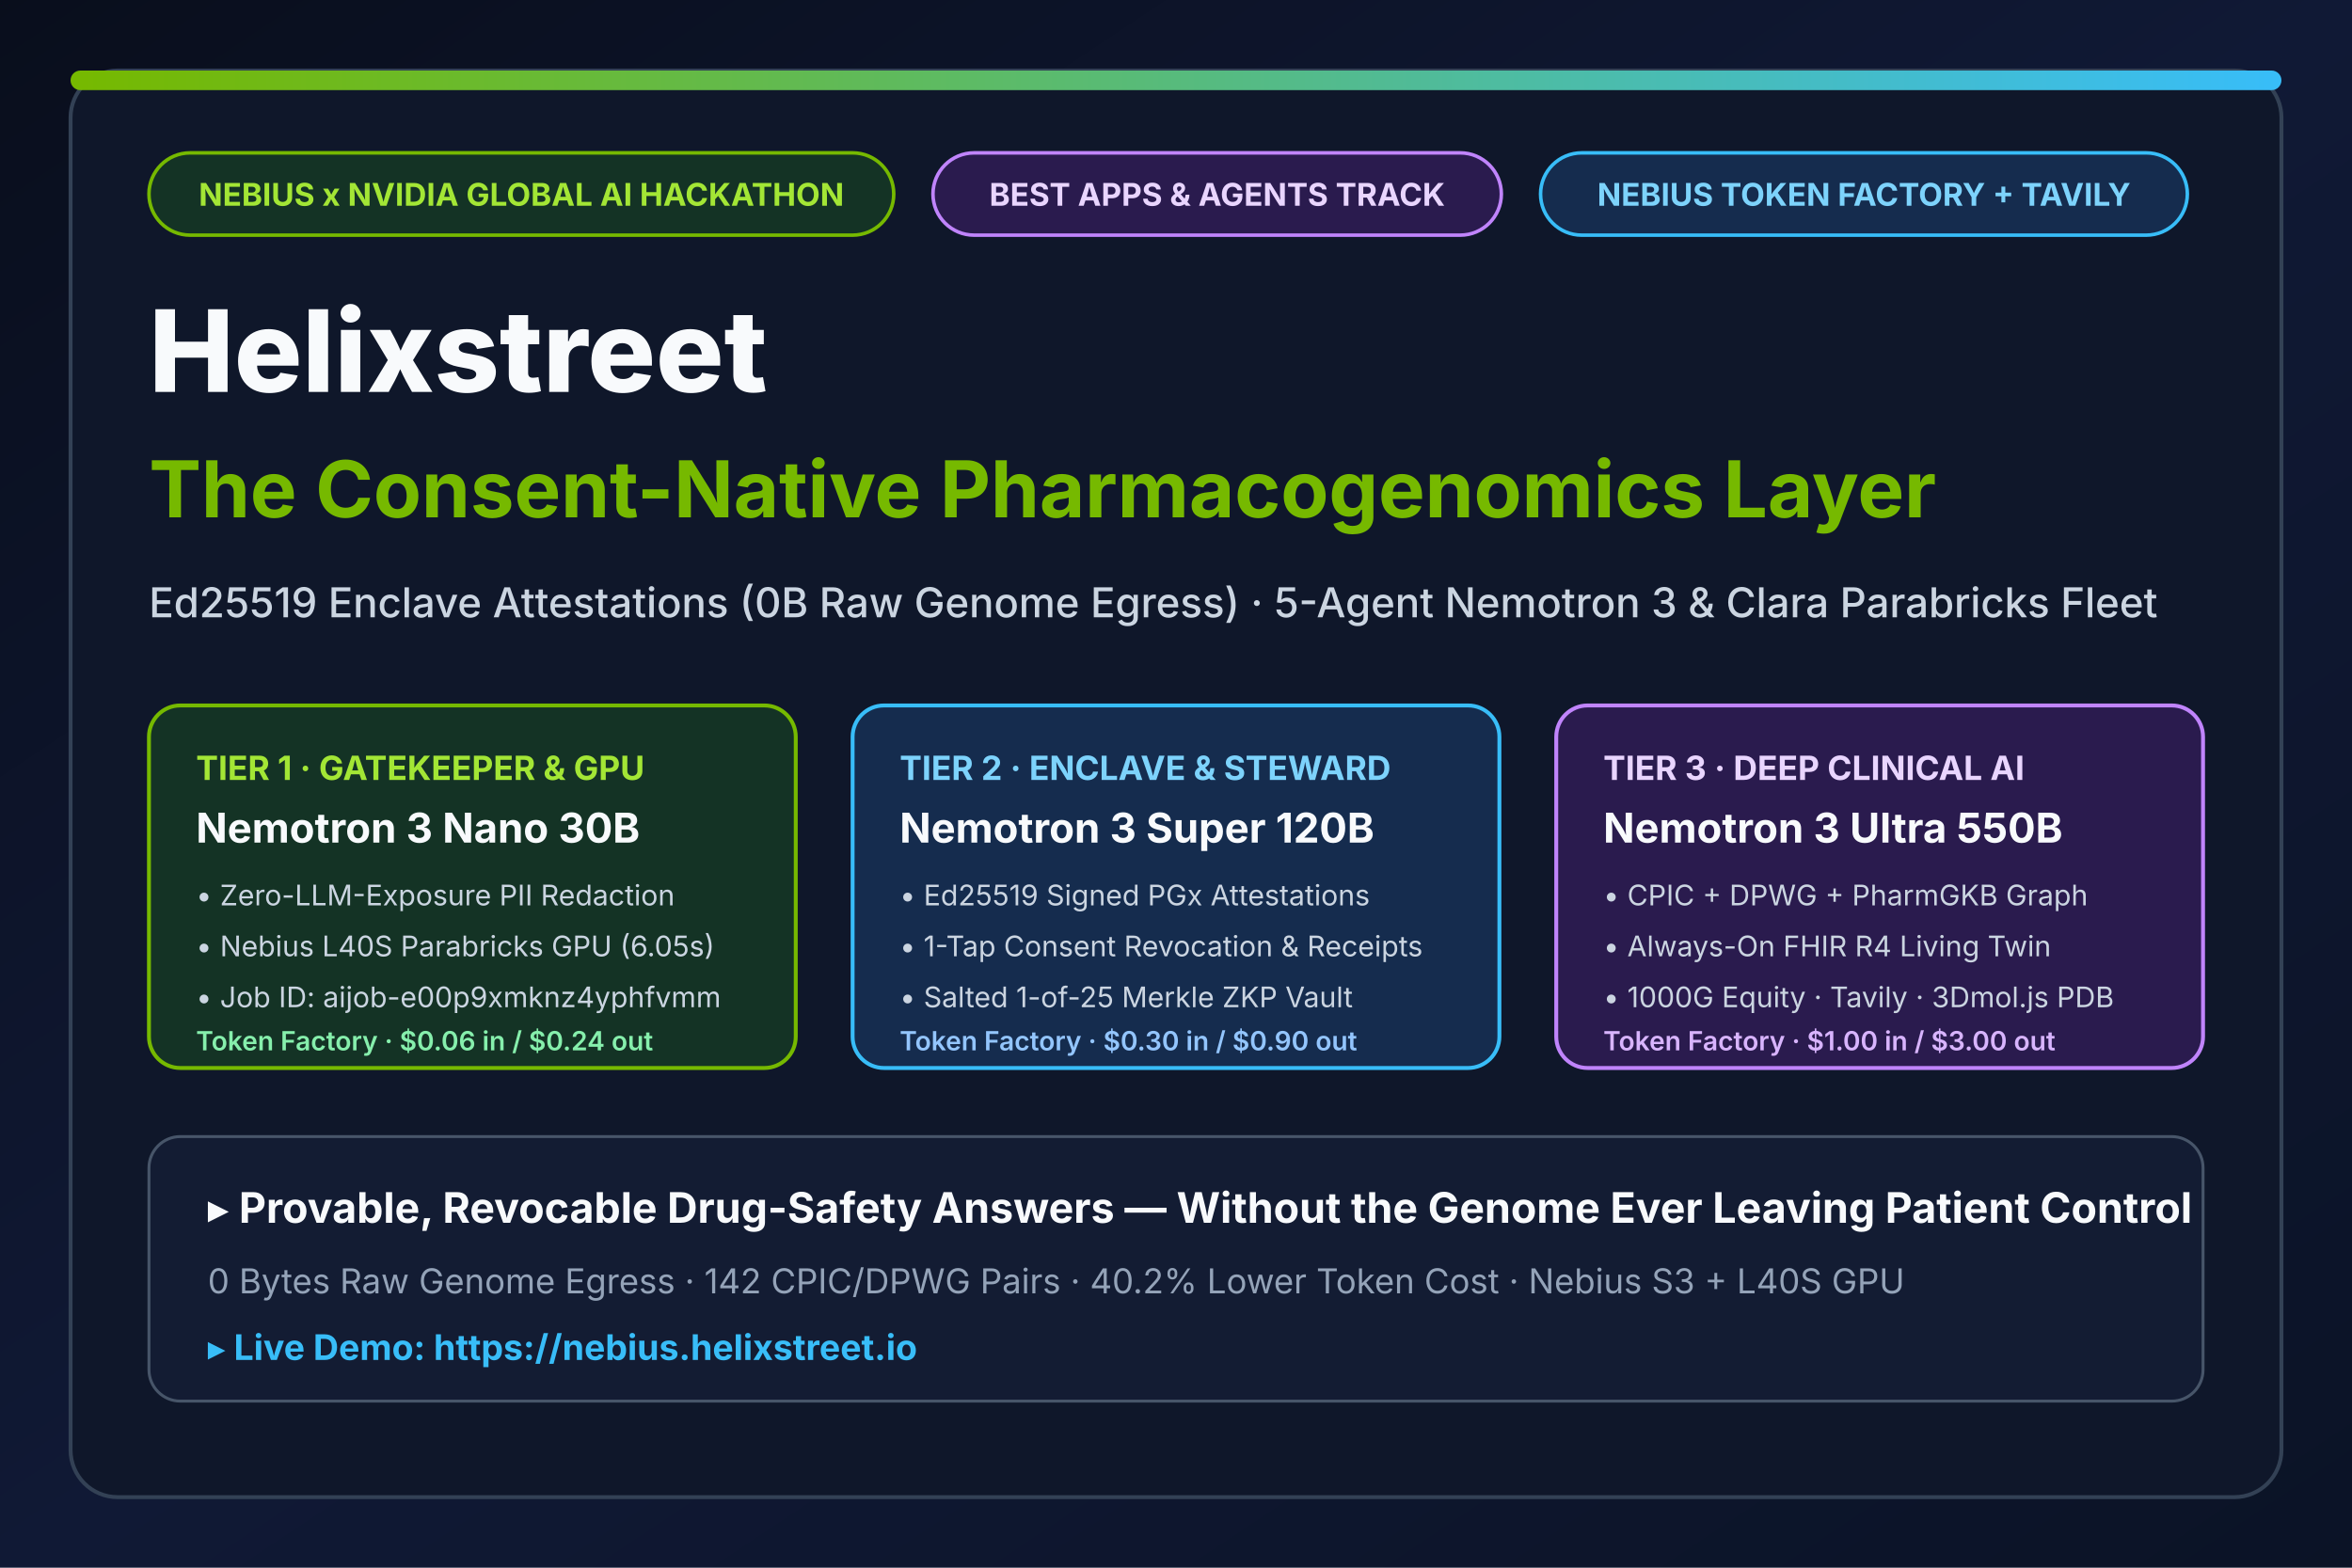
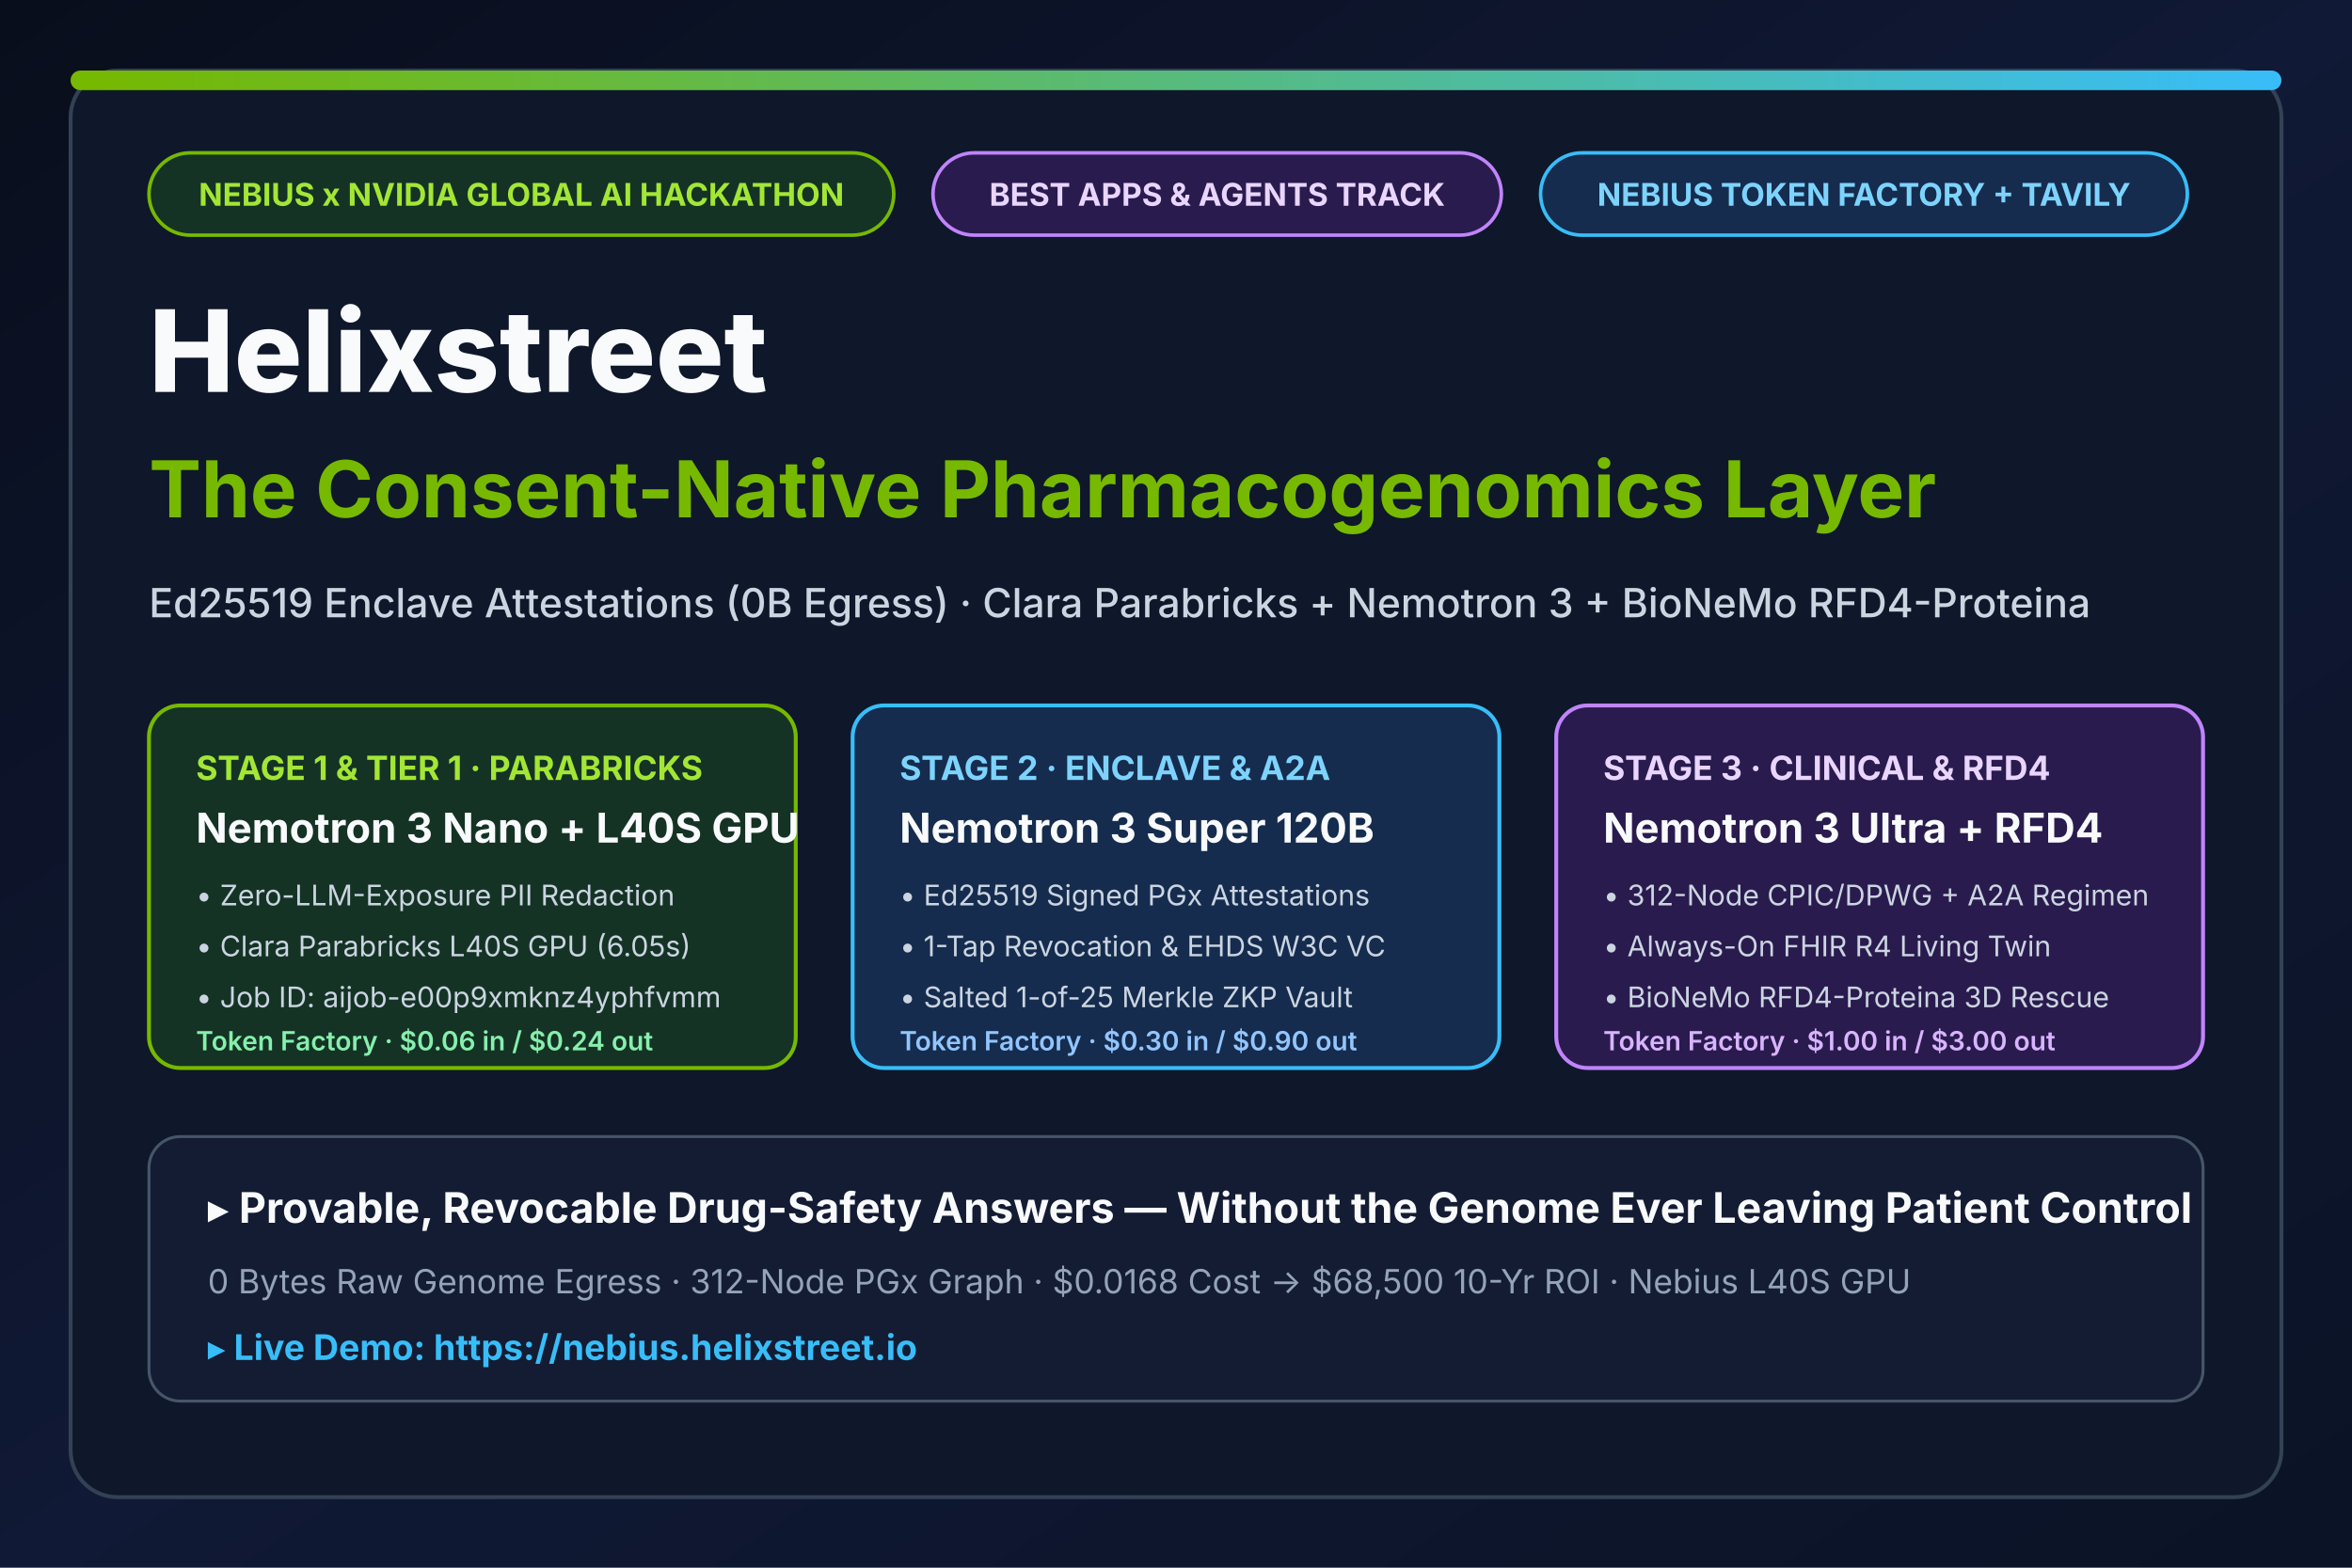
<svg xmlns="http://www.w3.org/2000/svg" viewBox="0 0 1200 800" width="1200" height="800" font-family="Inter, -apple-system, BlinkMacSystemFont, 'Segoe UI', Roboto, Helvetica, Arial, sans-serif">
  <defs>
    <linearGradient id="bg" x1="0%" y1="0%" x2="100%" y2="100%">
      <stop offset="0%" stop-color="#090e1c" />
      <stop offset="50%" stop-color="#101935" />
      <stop offset="100%" stop-color="#0b1326" />
    </linearGradient>
    <linearGradient id="greenAccent" x1="0%" y1="0%" x2="100%" y2="0%">
      <stop offset="0%" stop-color="#76B900" />
      <stop offset="100%" stop-color="#38bdf8" />
    </linearGradient>
  </defs>
  <rect width="1200" height="800" fill="url(#bg)" />
  <rect x="36" y="36" width="1128" height="728" rx="24" fill="#0f172a" stroke="#334155" stroke-width="2" />
  <rect x="36" y="36" width="1128" height="10" rx="5" fill="url(#greenAccent)" />
  <rect x="76" y="78" width="380" height="42" rx="21" fill="#143325" stroke="#76B900" stroke-width="1.8" />
  <text x="266" y="105" fill="#a3e635" font-size="16" font-weight="700" text-anchor="middle">NEBIUS x NVIDIA GLOBAL AI HACKATHON</text>
  <rect x="476" y="78" width="290" height="42" rx="21" fill="#2a1b4e" stroke="#c084fc" stroke-width="1.8" />
  <text x="621" y="105" fill="#e9d5ff" font-size="16" font-weight="700" text-anchor="middle">BEST APPS &amp; AGENTS TRACK</text>
  <rect x="786" y="78" width="330" height="42" rx="21" fill="#152c4e" stroke="#38bdf8" stroke-width="1.8" />
  <text x="951" y="105" fill="#7dd3fc" font-size="16" font-weight="700" text-anchor="middle">NEBIUS TOKEN FACTORY + TAVILY</text>
  <text x="76" y="200" fill="#f8fafc" font-size="58" font-weight="800">Helixstreet</text>
  <text x="76" y="264" fill="#76B900" font-size="40" font-weight="700">The Consent-Native Pharmacogenomics Layer</text>
-   <text x="76" y="315" fill="#cbd5e1" font-size="21" font-weight="500">Ed25519 Enclave Attestations (0B Raw Genome Egress) · 5-Agent Nemotron 3 &amp; Clara Parabricks Fleet</text>
+   <text x="76" y="315" fill="#cbd5e1" font-size="20.5" font-weight="500">Ed25519 Enclave Attestations (0B Egress) · Clara Parabricks + Nemotron 3 + BioNeMo RFD4-Proteina</text>
  <rect x="76" y="360" width="330" height="185" rx="16" fill="#143325" stroke="#76B900" stroke-width="2" />
-   <text x="100" y="398" fill="#a3e635" font-size="17" font-weight="700">TIER 1 · GATEKEEPER &amp; GPU</text>
-   <text x="100" y="430" fill="#f8fafc" font-size="21" font-weight="700">Nemotron 3 Nano 30B</text>
+   <text x="100" y="398" fill="#a3e635" font-size="17" font-weight="700">STAGE 1 &amp; TIER 1 · PARABRICKS</text>
+   <text x="100" y="430" fill="#f8fafc" font-size="21" font-weight="700">Nemotron 3 Nano + L40S GPU</text>
  <text x="100" y="462" fill="#cbd5e1" font-size="14.5">• Zero-LLM-Exposure PII Redaction</text>
-   <text x="100" y="488" fill="#cbd5e1" font-size="14.5">• Nebius L40S Parabricks GPU (6.05s)</text>
+   <text x="100" y="488" fill="#cbd5e1" font-size="14.5">• Clara Parabricks L40S GPU (6.05s)</text>
  <text x="100" y="514" fill="#cbd5e1" font-size="14.5">• Job ID: aijob-e00p9xmknz4yphfvmm</text>
  <text x="100" y="536" fill="#86efac" font-size="13.5" font-weight="600">Token Factory · $0.06 in / $0.24 out</text>
  <rect x="435" y="360" width="330" height="185" rx="16" fill="#152c4e" stroke="#38bdf8" stroke-width="2" />
-   <text x="459" y="398" fill="#7dd3fc" font-size="17" font-weight="700">TIER 2 · ENCLAVE &amp; STEWARD</text>
+   <text x="459" y="398" fill="#7dd3fc" font-size="17" font-weight="700">STAGE 2 · ENCLAVE &amp; A2A</text>
  <text x="459" y="430" fill="#f8fafc" font-size="21" font-weight="700">Nemotron 3 Super 120B</text>
  <text x="459" y="462" fill="#cbd5e1" font-size="14.5">• Ed25519 Signed PGx Attestations</text>
-   <text x="459" y="488" fill="#cbd5e1" font-size="14.5">• 1-Tap Consent Revocation &amp; Receipts</text>
+   <text x="459" y="488" fill="#cbd5e1" font-size="14.5">• 1-Tap Revocation &amp; EHDS W3C VC</text>
  <text x="459" y="514" fill="#cbd5e1" font-size="14.5">• Salted 1-of-25 Merkle ZKP Vault</text>
  <text x="459" y="536" fill="#93c5fd" font-size="13.5" font-weight="600">Token Factory · $0.30 in / $0.90 out</text>
  <rect x="794" y="360" width="330" height="185" rx="16" fill="#2a1b4e" stroke="#c084fc" stroke-width="2" />
-   <text x="818" y="398" fill="#e9d5ff" font-size="17" font-weight="700">TIER 3 · DEEP CLINICAL AI</text>
-   <text x="818" y="430" fill="#f8fafc" font-size="21" font-weight="700">Nemotron 3 Ultra 550B</text>
-   <text x="818" y="462" fill="#cbd5e1" font-size="14.5">• CPIC + DPWG + PharmGKB Graph</text>
+   <text x="818" y="398" fill="#e9d5ff" font-size="17" font-weight="700">STAGE 3 · CLINICAL &amp; RFD4</text>
+   <text x="818" y="430" fill="#f8fafc" font-size="21" font-weight="700">Nemotron 3 Ultra + RFD4</text>
+   <text x="818" y="462" fill="#cbd5e1" font-size="14.5">• 312-Node CPIC/DPWG + A2A Regimen</text>
  <text x="818" y="488" fill="#cbd5e1" font-size="14.5">• Always-On FHIR R4 Living Twin</text>
-   <text x="818" y="514" fill="#cbd5e1" font-size="14.5">• 1000G Equity · Tavily · 3Dmol.js PDB</text>
+   <text x="818" y="514" fill="#cbd5e1" font-size="14.5">• BioNeMo RFD4-Proteina 3D Rescue</text>
  <text x="818" y="536" fill="#d8b4fe" font-size="13.5" font-weight="600">Token Factory · $1.00 in / $3.00 out</text>
  <rect x="76" y="580" width="1048" height="135" rx="16" fill="#131c33" stroke="#475569" stroke-width="1.5" />
  <text x="106" y="624" fill="#f8fafc" font-size="21.5" font-weight="700">▸ Provable, Revocable Drug-Safety Answers — Without the Genome Ever Leaving Patient Control</text>
-   <text x="106" y="660" fill="#94a3b8" font-size="17.5">0 Bytes Raw Genome Egress · 142 CPIC/DPWG Pairs · 40.2% Lower Token Cost · Nebius S3 + L40S GPU</text>
+   <text x="106" y="660" fill="#94a3b8" font-size="17">0 Bytes Raw Genome Egress · 312-Node PGx Graph · $0.0168 Cost → $68,500 10-Yr ROI · Nebius L40S GPU</text>
  <text x="106" y="694" fill="#38bdf8" font-size="18" font-weight="700">▸ Live Demo: https://nebius.helixstreet.io</text>
</svg>
